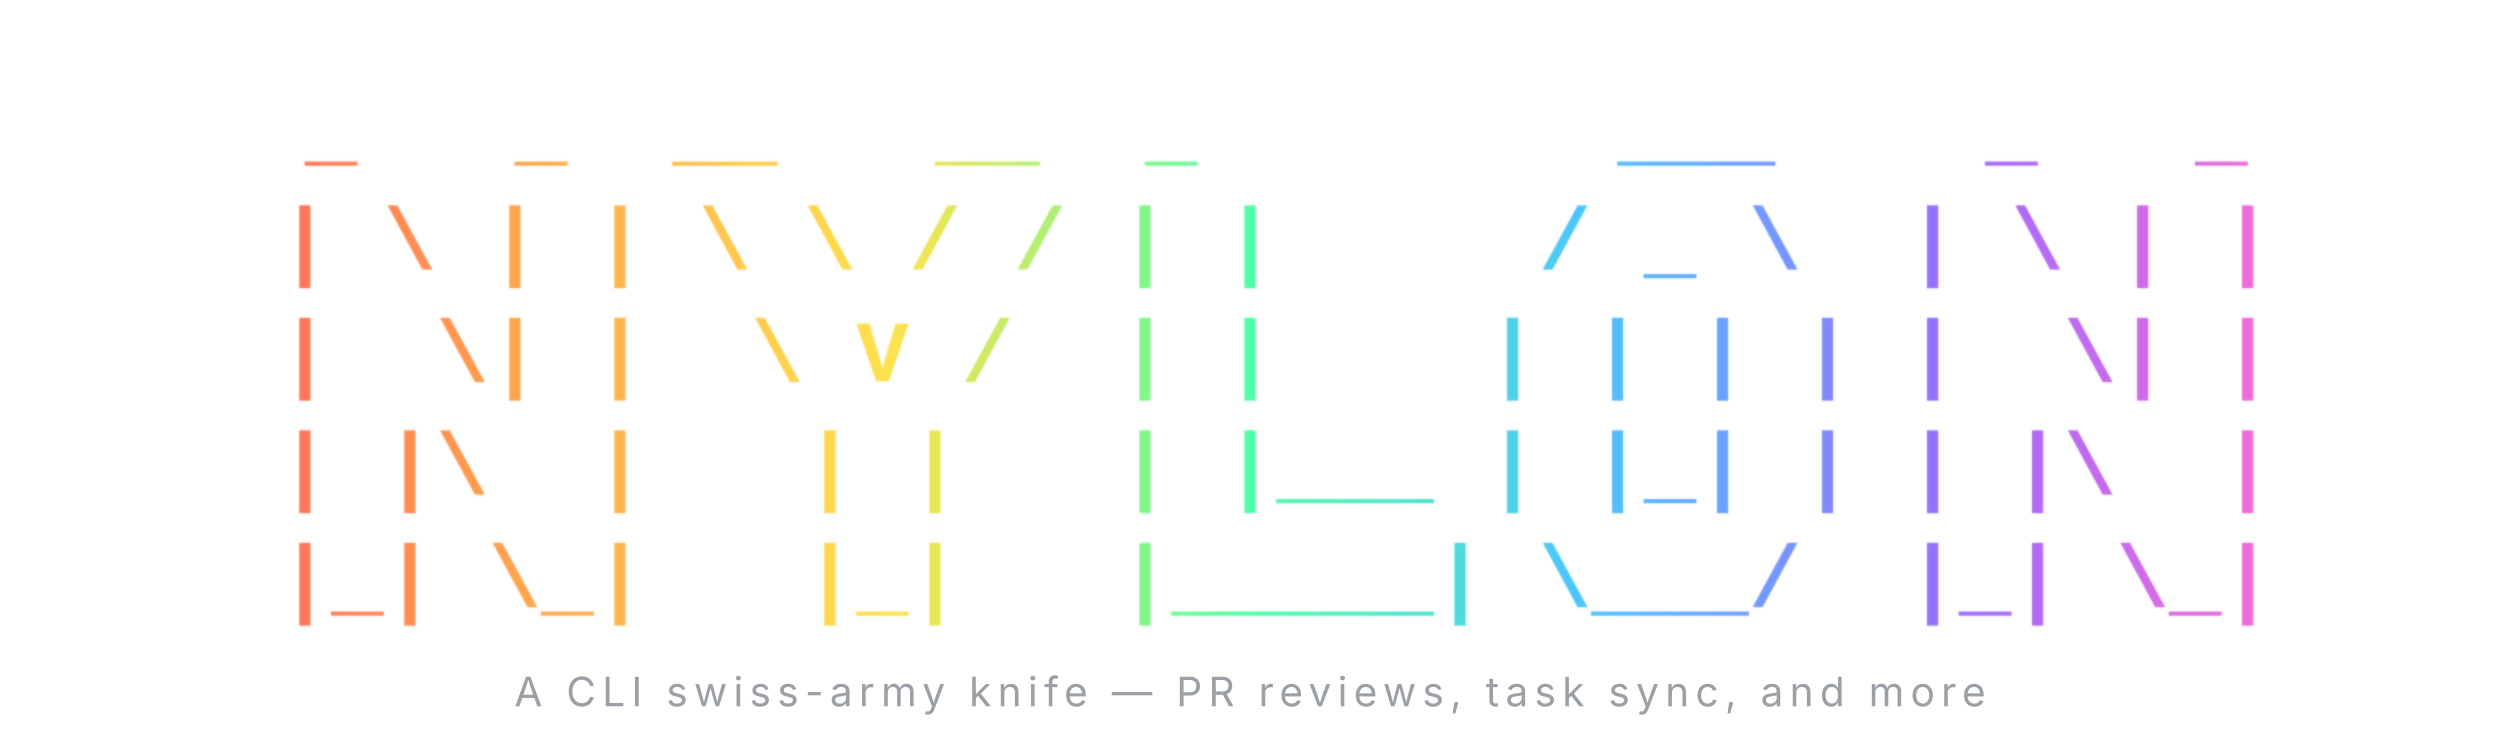
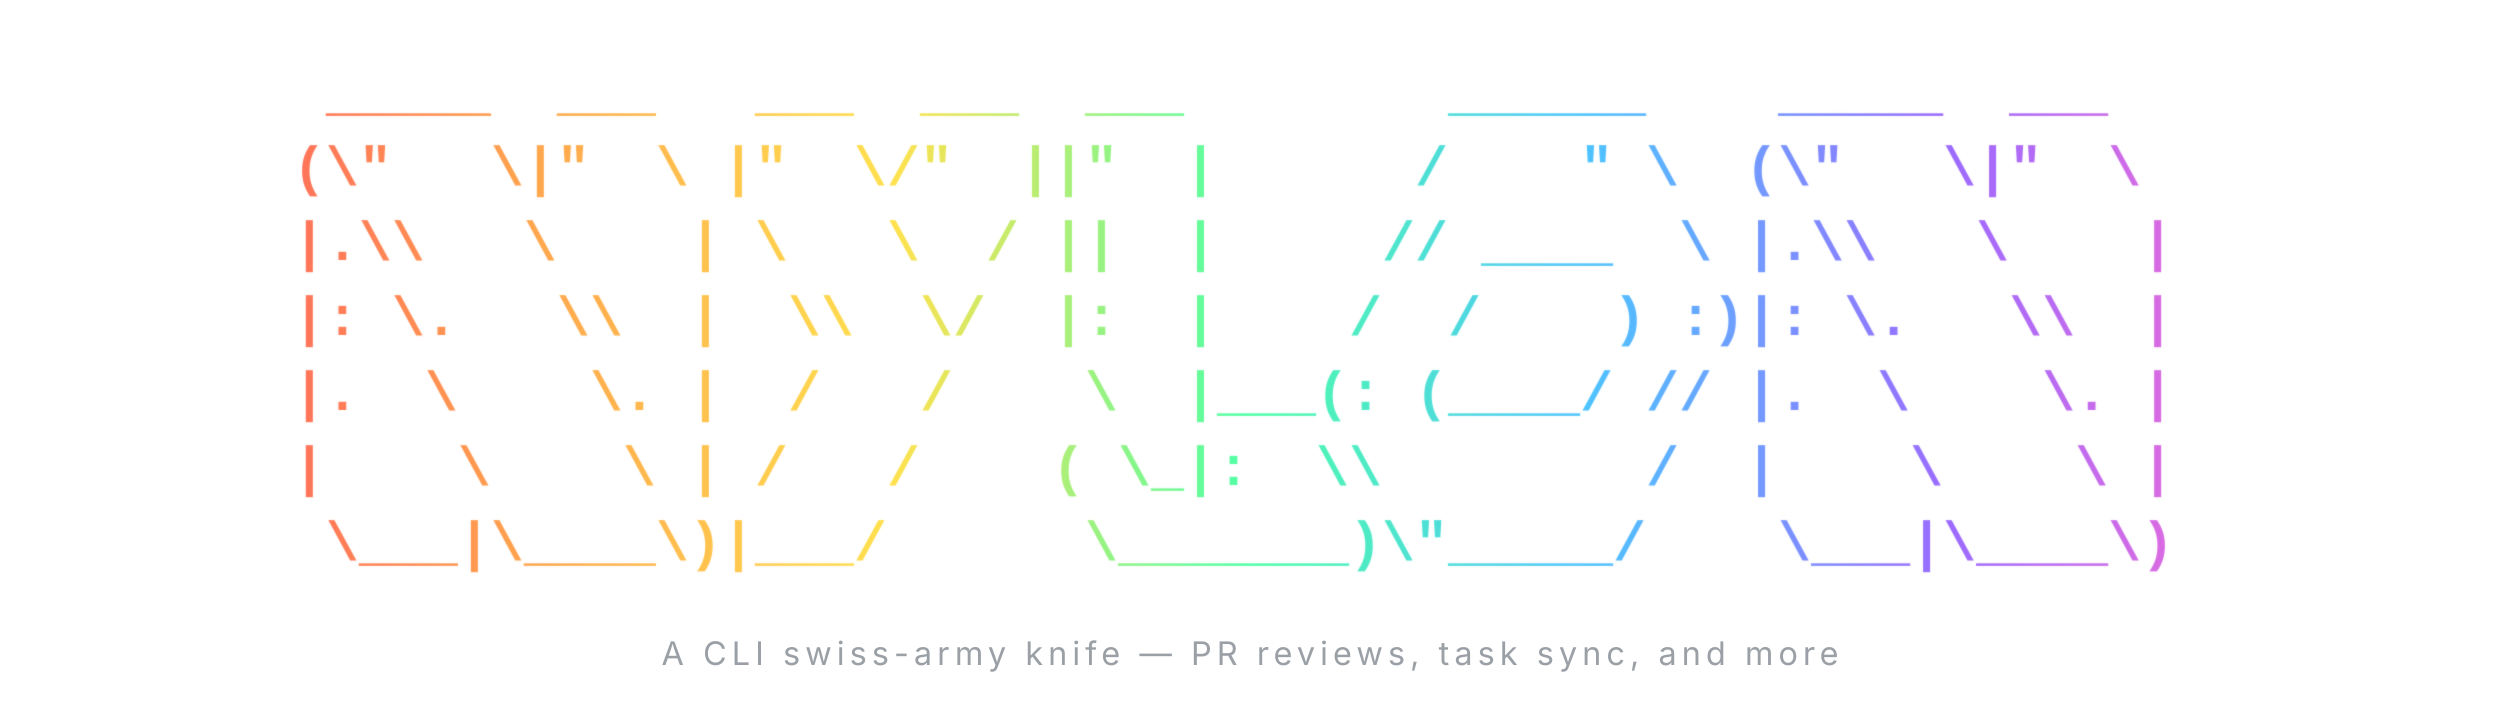
- <svg xmlns="http://www.w3.org/2000/svg" viewBox="0 0 800 240" width="800" height="240" role="img" aria-label="NYLON">
+ <svg xmlns="http://www.w3.org/2000/svg" viewBox="0 0 1000 290" width="1000" height="290" role="img" aria-label="NYLON">
  <defs>
-     <linearGradient id="rainbow" gradientUnits="userSpaceOnUse" x1="60" y1="0" x2="740" y2="0">
+     <linearGradient id="rainbow" gradientUnits="userSpaceOnUse" x1="80" y1="0" x2="920" y2="0">
      <stop offset="0%" stop-color="#ff5d5d" />
      <stop offset="16%" stop-color="#ffa64d" />
      <stop offset="33%" stop-color="#ffe14d" />
      <stop offset="50%" stop-color="#4dffa6" />
      <stop offset="66%" stop-color="#4dc3ff" />
      <stop offset="83%" stop-color="#9a6bff" />
      <stop offset="100%" stop-color="#ff6bd1" />
    </linearGradient>
    <filter id="soft" x="-5%" y="-15%" width="110%" height="130%">
      <feGaussianBlur stdDeviation="0.4" />
    </filter>
  </defs>
-   <rect width="800" height="240" fill="transparent" />
-   <g font-family="'Cascadia Mono','JetBrains Mono','Fira Code','Consolas','Courier New',monospace" font-size="28" font-weight="700" fill="url(#rainbow)" filter="url(#soft)" xml:space="preserve" text-anchor="middle">
-     <text x="400" y="50">  _   _  __   __  _        ___    _   _ </text>
-     <text x="400" y="86"> | \ | | \ \ / / | |     / _ \  | \ | |</text>
-     <text x="400" y="122"> |  \| |  \ V /  | |    | | | | |  \| |</text>
-     <text x="400" y="158"> | |\  |   | |   | |___ | |_| | | |\  |</text>
-     <text x="400" y="194"> |_| \_|   |_|   |_____| \___/  |_| \_|</text>
+   <rect width="1000" height="290" fill="transparent" />
+   <g font-family="'Cascadia Mono','JetBrains Mono','Fira Code','Consolas','Courier New',monospace" font-size="22" font-weight="700" fill="url(#rainbow)" filter="url(#soft)" xml:space="preserve" text-anchor="middle">
+     <text x="500" y="44"> _____  ___   ___  ___  ___        ______    _____  ___   </text>
+     <text x="500" y="74">(\"   \|"  \ |"  \/"  ||"  |      /    " \  (\"   \|"  \  </text>
+     <text x="500" y="104">|.\\   \    | \   \  / ||  |     // ____  \ |.\\   \    | </text>
+     <text x="500" y="134">|: \.   \\  |  \\  \/  |:  |    /  /    ) :)|: \.   \\  | </text>
+     <text x="500" y="164">|.  \    \. |  /   /    \  |___(: (____/ // |.  \    \. | </text>
+     <text x="500" y="194">|    \    \ | /   /    ( \_|:  \\        /  |    \    \ | </text>
+     <text x="500" y="224"> \___|\____\)|___/      \_______)\"_____/    \___|\____\) </text>
  </g>
-   <text x="400" y="226" text-anchor="middle" font-family="'Inter','Segoe UI',system-ui,sans-serif" font-size="13" fill="#9aa0a6" letter-spacing="2">
+   <text x="500" y="266" text-anchor="middle" font-family="'Inter','Segoe UI',system-ui,sans-serif" font-size="13" fill="#9aa0a6" letter-spacing="2">
    A CLI swiss-army knife — PR reviews, task sync, and more
  </text>
</svg>
